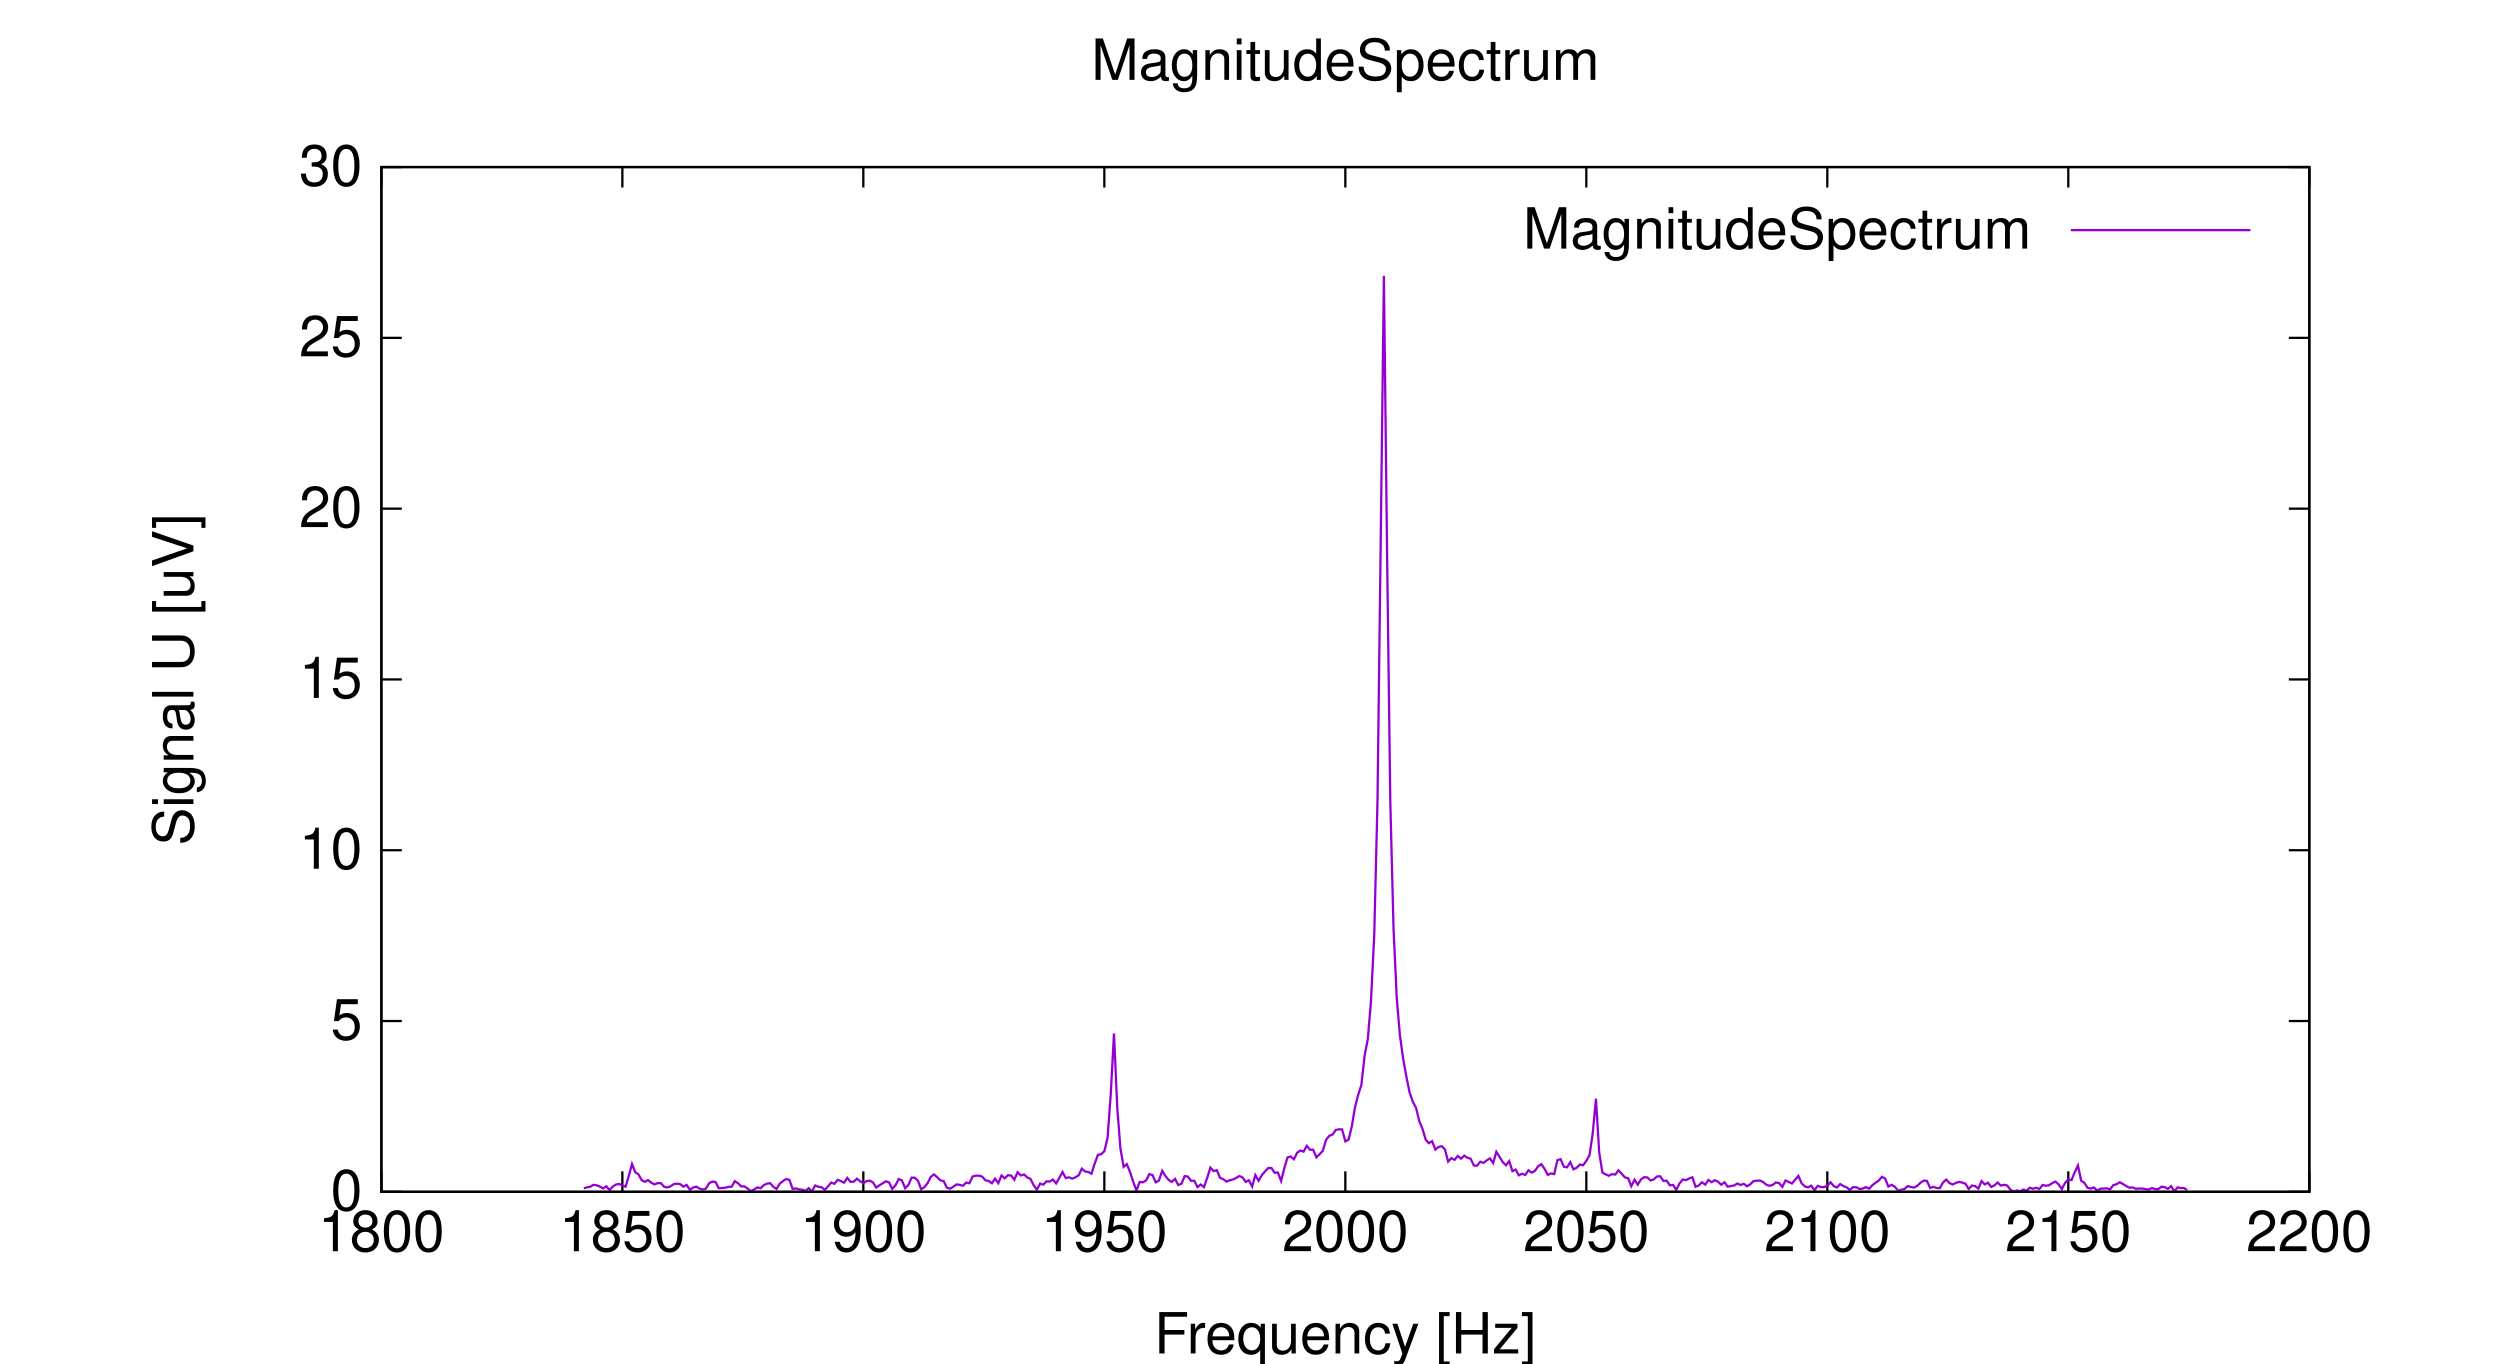
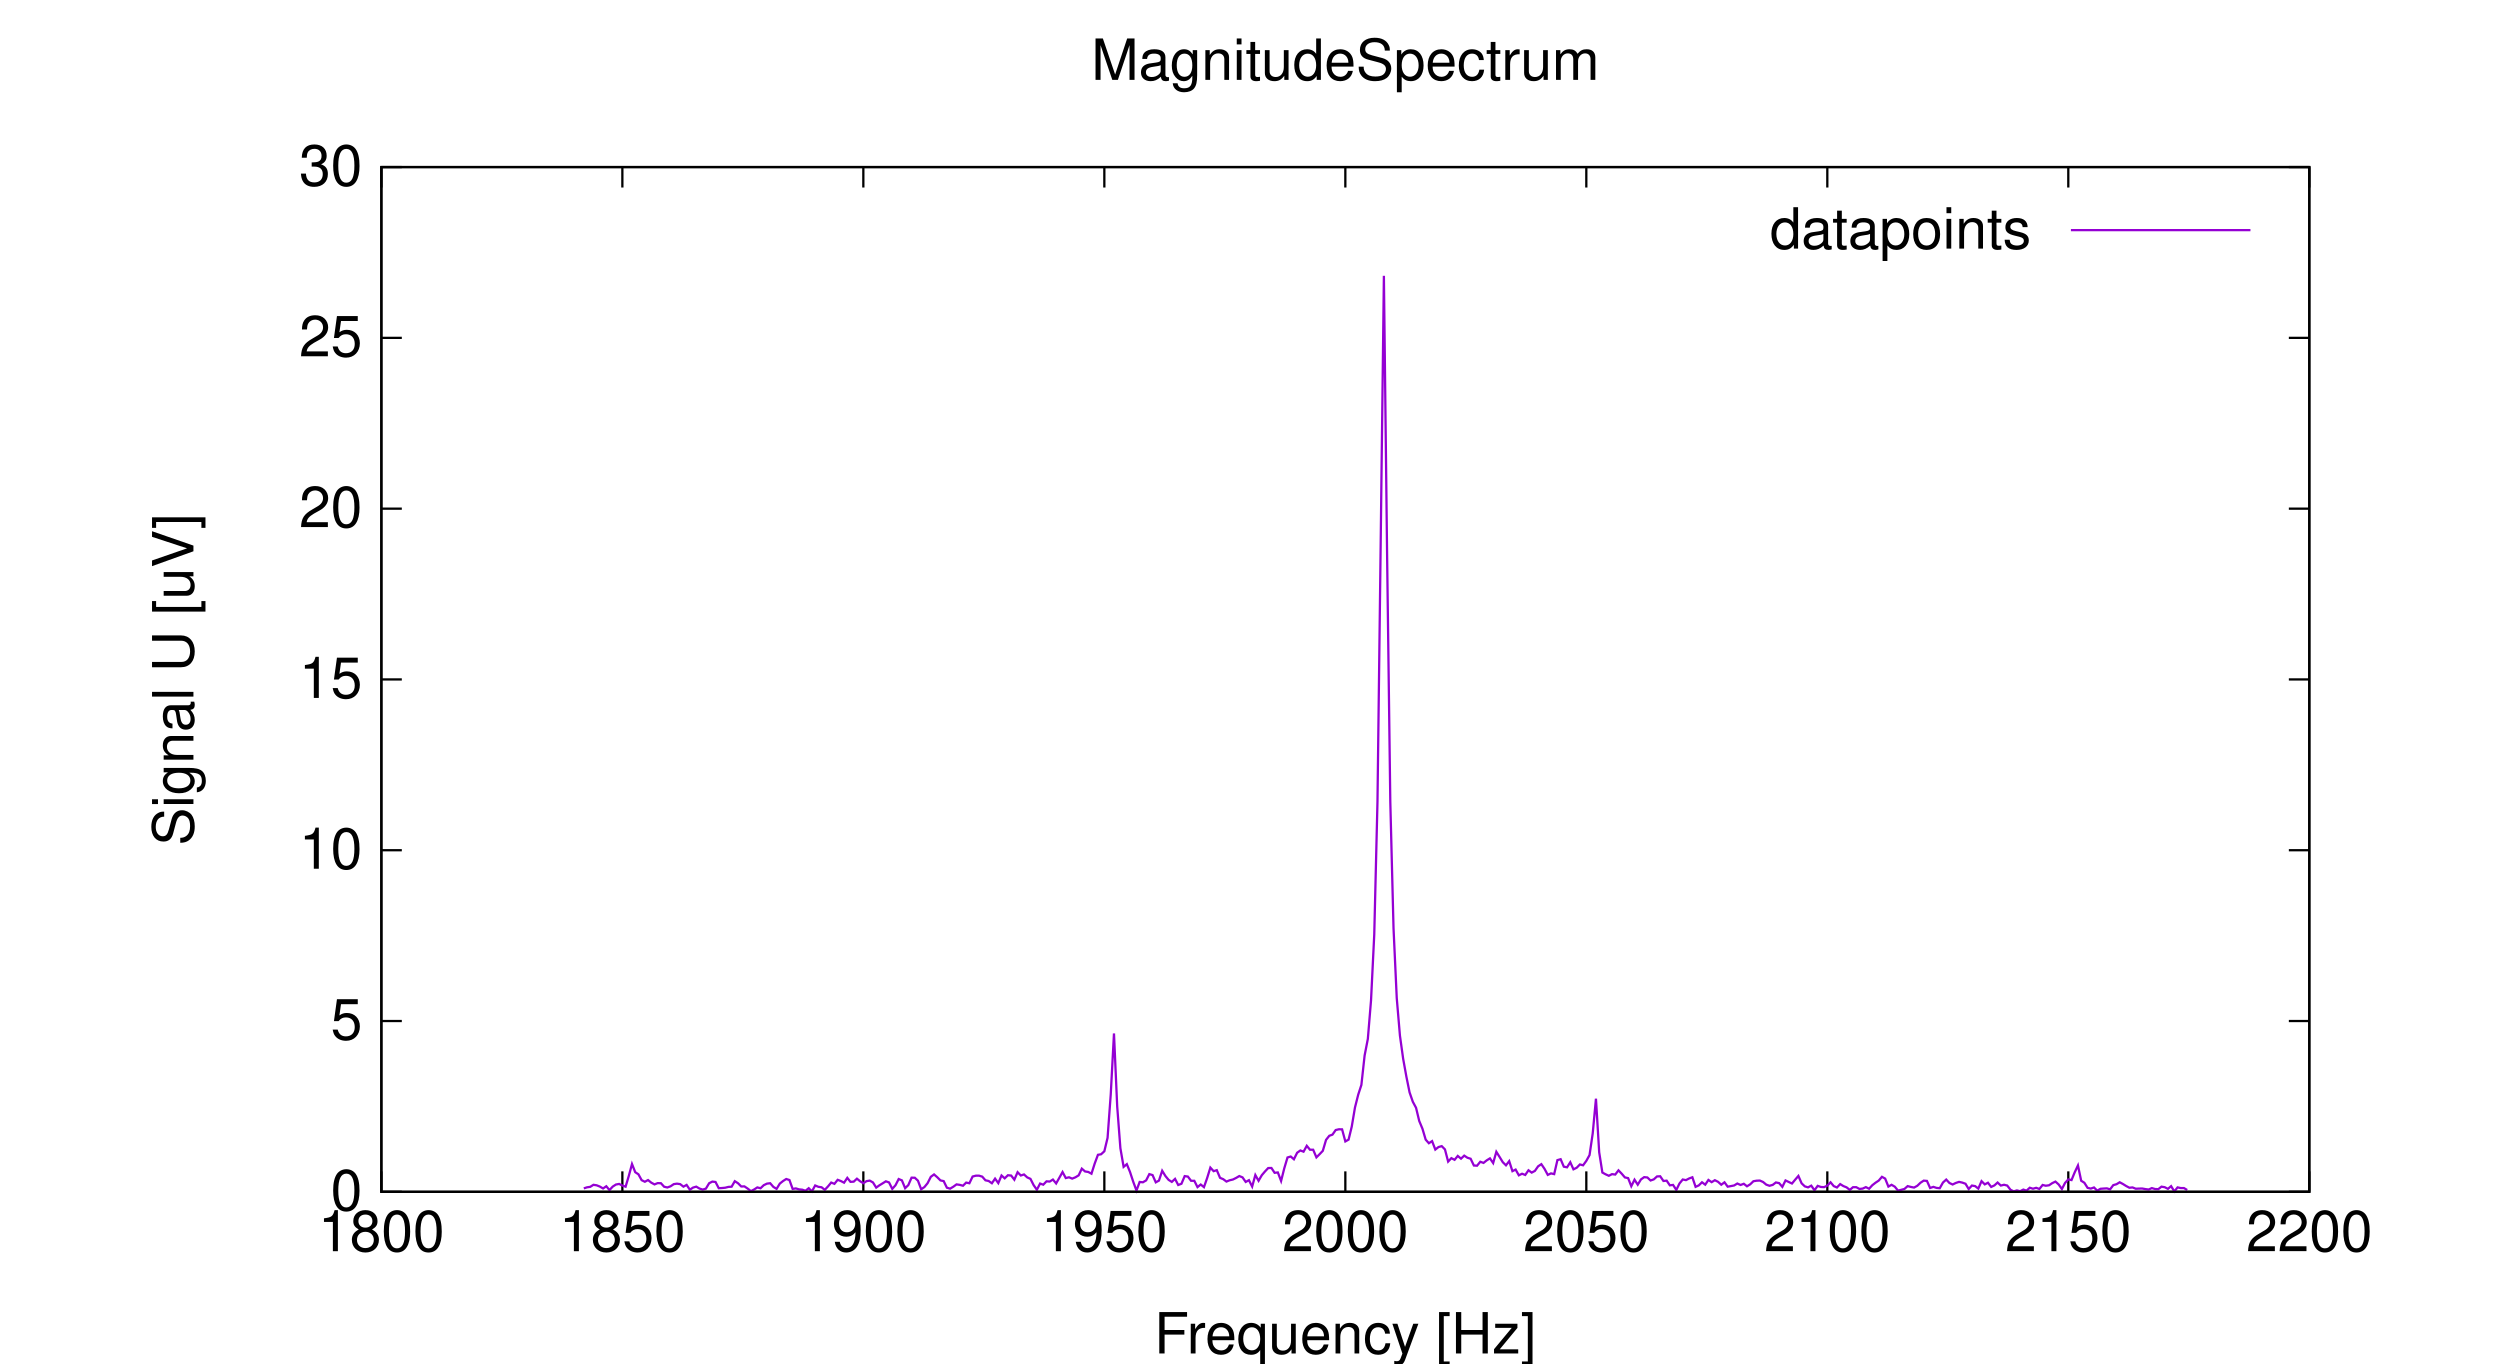
<svg xmlns="http://www.w3.org/2000/svg" xmlns:xlink="http://www.w3.org/1999/xlink" width="1100" height="600" viewBox="0 0 1100 600">
  <g id="gnuplot_canvas">
    <rect x="0" y="0" width="1100" height="600" fill="none" />
    <defs>
      <circle id="gpDot" r="0.5" stroke-width="0.5" stroke="currentColor" />
      <path id="gpPt0" stroke-width="0.222" stroke="currentColor" d="M-1,0 h2 M0,-1 v2" />
      <path id="gpPt1" stroke-width="0.222" stroke="currentColor" d="M-1,-1 L1,1 M1,-1 L-1,1" />
      <path id="gpPt2" stroke-width="0.222" stroke="currentColor" d="M-1,0 L1,0 M0,-1 L0,1 M-1,-1 L1,1 M-1,1 L1,-1" />
      <rect id="gpPt3" stroke-width="0.222" stroke="currentColor" x="-1" y="-1" width="2" height="2" />
      <rect id="gpPt4" stroke-width="0.222" stroke="currentColor" fill="currentColor" x="-1" y="-1" width="2" height="2" />
      <circle id="gpPt5" stroke-width="0.222" stroke="currentColor" cx="0" cy="0" r="1" />
      <use xlink:href="#gpPt5" id="gpPt6" fill="currentColor" stroke="none" />
      <path id="gpPt7" stroke-width="0.222" stroke="currentColor" d="M0,-1.33 L-1.33,0.67 L1.33,0.67 z" />
      <use xlink:href="#gpPt7" id="gpPt8" fill="currentColor" stroke="none" />
      <use xlink:href="#gpPt7" id="gpPt9" stroke="currentColor" transform="rotate(180)" />
      <use xlink:href="#gpPt9" id="gpPt10" fill="currentColor" stroke="none" />
      <use xlink:href="#gpPt3" id="gpPt11" stroke="currentColor" transform="rotate(45)" />
      <use xlink:href="#gpPt11" id="gpPt12" fill="currentColor" stroke="none" />
      <path id="gpPt13" stroke-width="0.222" stroke="currentColor" d="M0,1.330 L1.265,0.411 L0.782,-1.067 L-0.782,-1.076 L-1.265,0.411 z" />
      <use xlink:href="#gpPt13" id="gpPt14" fill="currentColor" stroke="none" />
      <filter id="textbox" filterUnits="objectBoundingBox" x="0" y="0" height="1" width="1">
        <feFlood flood-color="white" flood-opacity="1" result="bgnd" />
        <feComposite in="SourceGraphic" in2="bgnd" operator="atop" />
      </filter>
      <filter id="greybox" filterUnits="objectBoundingBox" x="0" y="0" height="1" width="1">
        <feFlood flood-color="lightgrey" flood-opacity="1" result="grey" />
        <feComposite in="SourceGraphic" in2="grey" operator="atop" />
      </filter>
    </defs>
    <g fill="none" color="white" stroke="currentColor" stroke-width="1.00" stroke-linecap="butt" stroke-linejoin="miter">
</g>
    <g fill="none" color="black" stroke="currentColor" stroke-width="1.00" stroke-linecap="butt" stroke-linejoin="miter">
      <path stroke="black" d="M167.80,524.40 L176.80,524.40 M1016.09,524.40 L1007.09,524.40  " />
      <g transform="translate(159.41,532.53)" stroke="none" fill="black" font-family="Helvetica" font-size="25.00" text-anchor="end">
        <text>
          <tspan font-family="Helvetica"> 0</tspan>
        </text>
      </g>
    </g>
    <g fill="none" color="black" stroke="currentColor" stroke-width="1.00" stroke-linecap="butt" stroke-linejoin="miter">
      <path stroke="black" d="M167.80,449.25 L176.80,449.25 M1016.09,449.25 L1007.09,449.25  " />
      <g transform="translate(159.41,457.38)" stroke="none" fill="black" font-family="Helvetica" font-size="25.00" text-anchor="end">
        <text>
          <tspan font-family="Helvetica"> 5</tspan>
        </text>
      </g>
    </g>
    <g fill="none" color="black" stroke="currentColor" stroke-width="1.00" stroke-linecap="butt" stroke-linejoin="miter">
      <path stroke="black" d="M167.80,374.10 L176.80,374.10 M1016.09,374.10 L1007.09,374.10  " />
      <g transform="translate(159.41,382.23)" stroke="none" fill="black" font-family="Helvetica" font-size="25.00" text-anchor="end">
        <text>
          <tspan font-family="Helvetica"> 10</tspan>
        </text>
      </g>
    </g>
    <g fill="none" color="black" stroke="currentColor" stroke-width="1.00" stroke-linecap="butt" stroke-linejoin="miter">
      <path stroke="black" d="M167.80,298.95 L176.80,298.95 M1016.09,298.95 L1007.09,298.95  " />
      <g transform="translate(159.41,307.08)" stroke="none" fill="black" font-family="Helvetica" font-size="25.00" text-anchor="end">
        <text>
          <tspan font-family="Helvetica"> 15</tspan>
        </text>
      </g>
    </g>
    <g fill="none" color="black" stroke="currentColor" stroke-width="1.00" stroke-linecap="butt" stroke-linejoin="miter">
      <path stroke="black" d="M167.80,223.81 L176.80,223.81 M1016.09,223.81 L1007.09,223.81  " />
      <g transform="translate(159.41,231.94)" stroke="none" fill="black" font-family="Helvetica" font-size="25.00" text-anchor="end">
        <text>
          <tspan font-family="Helvetica"> 20</tspan>
        </text>
      </g>
    </g>
    <g fill="none" color="black" stroke="currentColor" stroke-width="1.00" stroke-linecap="butt" stroke-linejoin="miter">
      <path stroke="black" d="M167.80,148.66 L176.80,148.66 M1016.09,148.66 L1007.09,148.66  " />
      <g transform="translate(159.41,156.79)" stroke="none" fill="black" font-family="Helvetica" font-size="25.00" text-anchor="end">
        <text>
          <tspan font-family="Helvetica"> 25</tspan>
        </text>
      </g>
    </g>
    <g fill="none" color="black" stroke="currentColor" stroke-width="1.00" stroke-linecap="butt" stroke-linejoin="miter">
      <path stroke="black" d="M167.80,73.51 L176.80,73.51 M1016.09,73.51 L1007.09,73.51  " />
      <g transform="translate(159.41,81.64)" stroke="none" fill="black" font-family="Helvetica" font-size="25.00" text-anchor="end">
        <text>
          <tspan font-family="Helvetica"> 30</tspan>
        </text>
      </g>
    </g>
    <g fill="none" color="black" stroke="currentColor" stroke-width="1.00" stroke-linecap="butt" stroke-linejoin="miter">
      <path stroke="black" d="M167.80,524.40 L167.80,515.40 M167.80,73.51 L167.80,82.51  " />
      <g transform="translate(167.80,550.53)" stroke="none" fill="black" font-family="Helvetica" font-size="25.00" text-anchor="middle">
        <text>
          <tspan font-family="Helvetica"> 1800</tspan>
        </text>
      </g>
    </g>
    <g fill="none" color="black" stroke="currentColor" stroke-width="1.00" stroke-linecap="butt" stroke-linejoin="miter">
      <path stroke="black" d="M273.84,524.40 L273.84,515.40 M273.84,73.51 L273.84,82.51  " />
      <g transform="translate(273.84,550.53)" stroke="none" fill="black" font-family="Helvetica" font-size="25.00" text-anchor="middle">
        <text>
          <tspan font-family="Helvetica"> 1850</tspan>
        </text>
      </g>
    </g>
    <g fill="none" color="black" stroke="currentColor" stroke-width="1.00" stroke-linecap="butt" stroke-linejoin="miter">
      <path stroke="black" d="M379.87,524.40 L379.87,515.40 M379.87,73.51 L379.87,82.51  " />
      <g transform="translate(379.87,550.53)" stroke="none" fill="black" font-family="Helvetica" font-size="25.00" text-anchor="middle">
        <text>
          <tspan font-family="Helvetica"> 1900</tspan>
        </text>
      </g>
    </g>
    <g fill="none" color="black" stroke="currentColor" stroke-width="1.00" stroke-linecap="butt" stroke-linejoin="miter">
      <path stroke="black" d="M485.91,524.40 L485.91,515.40 M485.91,73.51 L485.91,82.51  " />
      <g transform="translate(485.91,550.53)" stroke="none" fill="black" font-family="Helvetica" font-size="25.00" text-anchor="middle">
        <text>
          <tspan font-family="Helvetica"> 1950</tspan>
        </text>
      </g>
    </g>
    <g fill="none" color="black" stroke="currentColor" stroke-width="1.00" stroke-linecap="butt" stroke-linejoin="miter">
      <path stroke="black" d="M591.95,524.40 L591.95,515.40 M591.95,73.51 L591.95,82.51  " />
      <g transform="translate(591.95,550.53)" stroke="none" fill="black" font-family="Helvetica" font-size="25.00" text-anchor="middle">
        <text>
          <tspan font-family="Helvetica"> 2000</tspan>
        </text>
      </g>
    </g>
    <g fill="none" color="black" stroke="currentColor" stroke-width="1.00" stroke-linecap="butt" stroke-linejoin="miter">
      <path stroke="black" d="M697.98,524.40 L697.98,515.40 M697.98,73.51 L697.98,82.51  " />
      <g transform="translate(697.98,550.53)" stroke="none" fill="black" font-family="Helvetica" font-size="25.00" text-anchor="middle">
        <text>
          <tspan font-family="Helvetica"> 2050</tspan>
        </text>
      </g>
    </g>
    <g fill="none" color="black" stroke="currentColor" stroke-width="1.00" stroke-linecap="butt" stroke-linejoin="miter">
      <path stroke="black" d="M804.02,524.40 L804.02,515.40 M804.02,73.51 L804.02,82.51  " />
      <g transform="translate(804.02,550.53)" stroke="none" fill="black" font-family="Helvetica" font-size="25.00" text-anchor="middle">
        <text>
          <tspan font-family="Helvetica"> 2100</tspan>
        </text>
      </g>
    </g>
    <g fill="none" color="black" stroke="currentColor" stroke-width="1.00" stroke-linecap="butt" stroke-linejoin="miter">
      <path stroke="black" d="M910.05,524.40 L910.05,515.40 M910.05,73.51 L910.05,82.51  " />
      <g transform="translate(910.05,550.53)" stroke="none" fill="black" font-family="Helvetica" font-size="25.00" text-anchor="middle">
        <text>
          <tspan font-family="Helvetica"> 2150</tspan>
        </text>
      </g>
    </g>
    <g fill="none" color="black" stroke="currentColor" stroke-width="1.00" stroke-linecap="butt" stroke-linejoin="miter">
      <path stroke="black" d="M1016.09,524.40 L1016.09,515.40 M1016.09,73.51 L1016.09,82.51  " />
      <g transform="translate(1016.09,550.53)" stroke="none" fill="black" font-family="Helvetica" font-size="25.00" text-anchor="middle">
        <text>
          <tspan font-family="Helvetica"> 2200</tspan>
        </text>
      </g>
    </g>
    <g fill="none" color="black" stroke="currentColor" stroke-width="1.00" stroke-linecap="butt" stroke-linejoin="miter">
</g>
    <g fill="none" color="black" stroke="currentColor" stroke-width="1.00" stroke-linecap="butt" stroke-linejoin="miter">
      <path stroke="black" d="M167.80,73.51 L167.80,524.40 L1016.09,524.40 L1016.09,73.51 L167.80,73.51 Z  " />
    </g>
    <g fill="none" color="black" stroke="currentColor" stroke-width="1.00" stroke-linecap="butt" stroke-linejoin="miter">
      <g transform="translate(85.11,298.96) rotate(270)" stroke="none" fill="black" font-family="Helvetica" font-size="25.00" text-anchor="middle">
        <text>
          <tspan font-family="Helvetica">Signal U [uV]</tspan>
        </text>
      </g>
    </g>
    <g fill="none" color="black" stroke="currentColor" stroke-width="1.00" stroke-linecap="butt" stroke-linejoin="miter">
      <g transform="translate(591.94,595.53)" stroke="none" fill="black" font-family="Helvetica" font-size="25.00" text-anchor="middle">
        <text>
          <tspan font-family="Helvetica">Frequency [Hz]</tspan>
        </text>
      </g>
    </g>
    <g fill="none" color="black" stroke="currentColor" stroke-width="1.00" stroke-linecap="butt" stroke-linejoin="miter">
</g>
    <g id="gnuplot_plot_1">
      <g fill="none" color="black" stroke="currentColor" stroke-width="1.00" stroke-linecap="butt" stroke-linejoin="miter">
        <g transform="translate(893.70,109.39)" stroke="none" fill="black" font-family="Helvetica" font-size="25.00" text-anchor="end">
          <text>
-             <tspan font-family="Helvetica">MagnitudeSpectrum</tspan>
+             <tspan font-family="Helvetica">datapoints</tspan>
          </text>
        </g>
      </g>
      <g fill="none" color="black" stroke="currentColor" stroke-width="1.00" stroke-linecap="butt" stroke-linejoin="miter">
        <path stroke="rgb(148,   0, 211)" d="M911.20,101.26 L990.20,101.26 M256.87,522.89 L258.29,522.42 L259.69,522.21 L261.11,521.32 L262.53,521.53 L263.93,522.09   L265.35,522.92 L266.77,521.95 L268.17,523.64 L269.59,522.11 L271.02,521.19 L272.42,520.93 L273.84,521.64 L275.26,522.14   L276.66,517.45 L278.08,512.17 L279.50,515.76 L280.90,516.69 L282.32,519.27 L283.74,519.97 L285.14,519.23 L286.56,520.37   L287.98,521.14 L289.38,520.57 L290.80,520.62 L292.22,522.16 L293.62,522.49 L295.04,521.97 L296.46,521.02 L297.86,520.81   L299.28,521.02 L300.71,522.13 L302.11,521.36 L303.53,523.47 L304.95,522.53 L306.35,522.12 L307.77,522.96 L309.19,523.42   L310.59,523.00 L312.01,520.63 L313.43,519.90 L314.83,520.07 L316.25,522.81 L317.67,522.73 L319.07,522.60 L320.49,522.24   L321.91,522.15 L323.31,519.72 L324.73,520.63 L326.15,522.05 L327.55,522.01 L328.98,522.98 L330.40,524.10 L331.80,523.38   L333.22,522.46 L334.64,522.83 L336.04,521.49 L337.46,520.80 L338.88,520.62 L340.28,522.23 L341.70,523.10 L343.12,520.78   L344.52,519.67 L345.94,518.76 L347.36,519.21 L348.76,523.12 L350.18,522.90 L351.60,523.33 L353.00,523.46 L354.42,523.94   L355.84,522.81 L357.24,524.22 L358.67,521.61 L360.09,522.20 L361.49,522.40 L362.91,523.53 L364.33,522.01 L365.73,520.32   L367.15,520.89 L368.57,519.12 L369.97,519.65 L371.39,520.38 L372.81,518.26 L374.21,520.01 L375.63,519.93 L377.05,518.62   L378.45,519.75 L379.87,520.61 L381.29,519.70 L382.69,519.47 L384.11,520.28 L385.53,522.55 L386.93,521.54 L388.36,520.67   L389.78,519.78 L391.18,520.28 L392.60,523.12 L394.02,521.51 L395.42,518.77 L396.84,519.37 L398.26,522.80 L399.66,521.45   L401.08,518.18 L402.50,518.20 L403.90,519.51 L405.32,523.28 L406.74,522.31 L408.14,520.60 L409.56,517.80 L410.98,516.75   L412.38,517.97 L413.80,519.38 L415.22,519.69 L416.62,522.58 L418.05,523.01 L419.47,522.15 L420.87,521.13 L422.29,521.34   L423.71,521.72 L425.11,520.34 L426.53,520.63 L427.95,517.67 L429.35,517.31 L430.77,517.29 L432.19,517.72 L433.59,519.33   L435.01,519.64 L436.43,520.63 L437.83,518.60 L439.25,520.57 L440.67,517.22 L442.07,518.47 L443.49,517.10 L444.92,517.25   L446.31,519.06 L447.74,515.77 L449.16,517.22 L450.56,516.76 L451.98,518.05 L453.40,518.70 L454.80,521.46 L456.22,523.49   L457.64,520.76 L459.04,521.26 L460.46,519.79 L461.88,519.88 L463.28,519.00 L464.70,520.71 L466.12,518.20 L467.52,515.69   L468.94,518.34 L470.36,518.01 L471.76,518.59 L473.18,518.02 L474.61,517.15 L476.00,514.21 L477.43,515.44 L478.85,515.67   L480.25,516.43 L481.67,511.96 L483.09,508.12 L484.49,507.87 L485.91,506.56 L487.33,500.65 L488.73,481.51 L490.15,454.73   L491.57,486.89 L492.97,505.21 L494.39,513.42 L495.81,512.23 L497.21,515.68 L498.63,519.99 L500.05,523.83 L501.45,520.06   L502.87,520.21 L504.30,519.37 L505.70,516.61 L507.12,517.03 L508.54,520.23 L509.94,519.46 L511.36,515.14 L512.78,517.44   L514.18,519.14 L515.60,520.03 L517.02,518.71 L518.42,521.40 L519.84,520.85 L521.26,517.49 L522.66,517.69 L524.08,519.56   L525.50,519.56 L526.90,522.33 L528.32,521.19 L529.74,522.34 L531.14,518.35 L532.56,513.75 L533.99,515.31 L535.39,514.88   L536.81,518.24 L538.23,518.84 L539.63,519.89 L541.05,519.32 L542.47,518.99 L543.87,518.30 L545.29,517.46 L546.71,518.04   L548.11,520.05 L549.53,519.28 L550.95,522.09 L552.35,517.01 L553.77,519.55 L555.19,517.09 L556.59,515.45 L558.01,513.94   L559.43,513.91 L560.83,516.03 L562.25,515.87 L563.68,519.63 L565.08,514.05 L566.50,509.29 L567.92,508.87 L569.32,510.08   L570.74,507.21 L572.16,506.21 L573.56,506.74 L574.98,504.16 L576.40,505.89 L577.80,505.89 L579.22,509.24 L580.64,507.83   L582.04,506.36 L583.46,501.54 L584.88,499.75 L586.28,499.24 L587.70,497.22 L589.12,496.88 L590.52,496.92 L591.95,502.23   L593.37,501.44 L594.77,495.71 L596.19,487.29 L597.61,481.67 L599.01,477.36 L600.43,464.43 L601.85,457.12 L603.25,440.20   L604.67,411.21 L606.09,352.78 L607.49,239.87 L608.91,121.36 L610.33,244.75 L611.73,352.71 L613.15,408.42 L614.57,439.18   L615.97,455.67 L617.39,465.89 L618.81,473.74 L620.21,480.64 L621.64,484.77 L623.06,487.42 L624.46,493.23 L625.88,496.64   L627.30,501.44 L628.70,503.02 L630.12,502.09 L631.54,505.81 L632.94,504.70 L634.36,504.30 L635.78,505.74 L637.18,511.10   L638.60,509.59 L640.02,510.32 L641.42,508.61 L642.84,509.81 L644.26,508.48 L645.66,509.40 L647.08,509.85 L648.50,512.82   L649.90,512.91 L651.33,511.17 L652.75,511.68 L654.15,510.56 L655.57,509.68 L656.99,511.75 L658.39,506.79 L659.81,509.05   L661.23,511.37 L662.63,512.74 L664.05,510.90 L665.47,515.31 L666.87,514.61 L668.29,517.14 L669.71,516.44 L671.11,516.98   L672.53,514.92 L673.95,515.95 L675.35,515.20 L676.77,513.18 L678.19,512.23 L679.59,514.29 L681.02,516.95 L682.44,516.29   L683.84,516.61 L685.26,510.45 L686.68,510.05 L688.08,513.34 L689.50,513.62 L690.92,511.38 L692.32,514.50 L693.74,513.81   L695.16,512.36 L696.56,512.73 L697.98,510.78 L699.40,508.23 L700.80,498.66 L702.22,483.43 L703.64,506.99 L705.04,515.91   L706.46,516.69 L707.89,517.34 L709.28,516.62 L710.71,516.80 L712.13,514.95 L713.53,516.41 L714.95,518.06 L716.37,518.37   L717.77,521.93 L719.19,519.06 L720.61,521.26 L722.01,518.96 L723.43,517.95 L724.85,518.09 L726.25,519.42 L727.67,518.92   L729.09,517.63 L730.49,517.56 L731.91,519.63 L733.33,519.49 L734.73,521.55 L736.15,521.36 L737.58,523.57 L738.97,520.73   L740.40,518.98 L741.82,519.26 L743.22,518.52 L744.64,518.00 L746.06,522.21 L747.46,521.58 L748.88,520.20 L750.30,521.25   L751.70,519.17 L753.12,520.15 L754.54,519.29 L755.94,520.00 L757.36,521.28 L758.78,520.22 L760.18,522.13 L761.60,521.88   L763.02,521.60 L764.42,520.75 L765.84,521.39 L767.27,520.86 L768.67,521.97 L770.09,521.10 L771.51,519.74 L772.91,519.51   L774.33,519.45 L775.75,520.07 L777.15,521.24 L778.57,521.74 L779.99,521.35 L781.39,520.28 L782.81,520.57 L784.23,522.22   L785.63,519.40 L787.05,520.07 L788.47,520.75 L789.87,519.07 L791.29,517.41 L792.71,520.66 L794.11,522.00 L795.53,522.44   L796.96,521.69 L798.36,523.72 L799.78,521.78 L801.20,522.27 L802.60,522.34 L804.02,521.68 L805.44,520.21 L806.84,521.88   L808.26,522.50 L809.68,521.00 L811.08,521.87 L812.50,522.44 L813.92,523.56 L815.32,522.37 L816.74,522.36 L818.16,523.14   L819.56,522.98 L820.98,522.33 L822.40,523.05 L823.80,521.51 L825.22,520.40 L826.65,519.45 L828.05,517.80 L829.47,518.58   L830.89,522.10 L832.29,521.31 L833.71,522.14 L835.13,523.87 L836.53,523.52 L837.95,523.14 L839.37,521.89 L840.77,522.25   L842.19,522.53 L843.61,521.75 L845.01,520.41 L846.43,519.48 L847.85,519.60 L849.25,522.72 L850.67,522.22 L852.09,522.68   L853.49,522.81 L854.91,520.31 L856.34,519.01 L857.74,520.51 L859.16,521.18 L860.58,520.49 L861.98,520.03 L863.40,520.34   L864.82,520.85 L866.22,523.17 L867.64,521.64 L869.06,521.89 L870.46,522.98 L871.88,519.71 L873.30,521.13 L874.70,520.40   L876.12,522.25 L877.54,521.57 L878.94,520.31 L880.36,521.64 L881.78,521.30 L883.18,521.64 L884.61,523.49 L886.03,524.21   L887.43,523.78 L888.85,524.14 L890.27,523.41 L891.67,523.90 L893.09,522.60 L894.51,523.04 L895.91,522.64 L897.33,523.15   L898.75,521.39 L900.15,521.72 L901.57,521.52 L902.99,520.58 L904.39,519.90 L905.81,521.17 L907.23,523.17 L908.63,520.48   L910.05,518.94 L911.47,519.23 L912.87,515.82 L914.30,512.81 L915.72,519.52 L917.12,520.42 L918.54,522.66 L919.96,522.98   L921.36,522.49 L922.78,523.90 L924.20,523.07 L925.60,522.96 L927.02,522.88 L928.44,523.32 L929.84,521.46 L931.26,521.05   L932.68,520.20 L934.08,520.96 L935.50,521.84 L936.92,522.60 L938.32,522.47 L939.74,523.04 L941.16,522.98 L942.56,522.95   L943.99,523.20 L945.41,523.39 L946.81,522.76 L948.23,523.17 L949.65,523.23 L951.05,522.13 L952.47,522.37 L953.89,523.09   L955.29,521.90 L956.71,524.23 L958.13,522.45 L959.53,522.75 L960.95,522.76 L962.37,523.60  " />
      </g>
    </g>
    <g fill="none" color="white" stroke="rgb(148,   0, 211)" stroke-width="2.00" stroke-linecap="butt" stroke-linejoin="miter">
</g>
    <g fill="none" color="black" stroke="currentColor" stroke-width="2.00" stroke-linecap="butt" stroke-linejoin="miter">
</g>
    <g fill="none" color="black" stroke="black" stroke-width="1.00" stroke-linecap="butt" stroke-linejoin="miter">
</g>
    <g fill="none" color="black" stroke="currentColor" stroke-width="1.00" stroke-linecap="butt" stroke-linejoin="miter">
      <path stroke="black" d="M167.80,73.51 L167.80,524.40 L1016.09,524.40 L1016.09,73.51 L167.80,73.51 Z  " />
    </g>
    <g fill="none" color="black" stroke="currentColor" stroke-width="1.00" stroke-linecap="butt" stroke-linejoin="miter">
      <g transform="translate(591.94,35.14)" stroke="none" fill="black" font-family="Helvetica" font-size="25.00" text-anchor="middle">
        <text>
          <tspan font-family="Helvetica">MagnitudeSpectrum</tspan>
        </text>
      </g>
    </g>
    <g fill="none" color="black" stroke="currentColor" stroke-width="1.00" stroke-linecap="butt" stroke-linejoin="miter">
</g>
  </g>
</svg>
